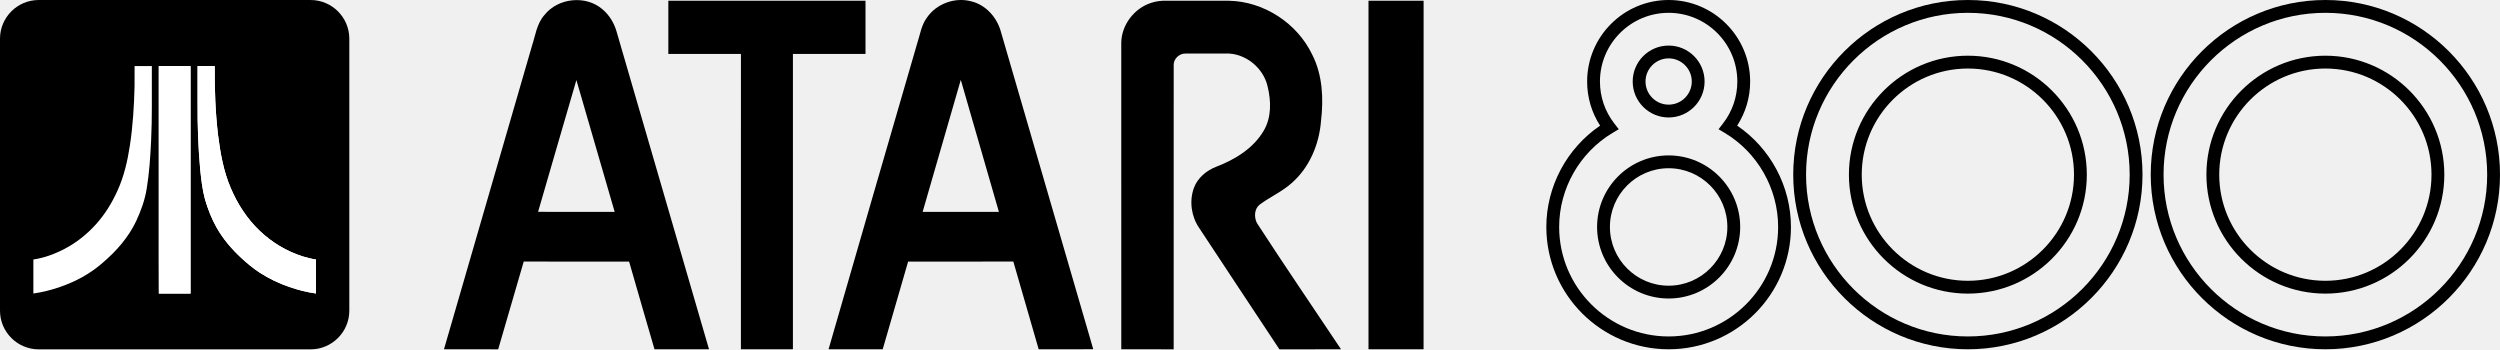
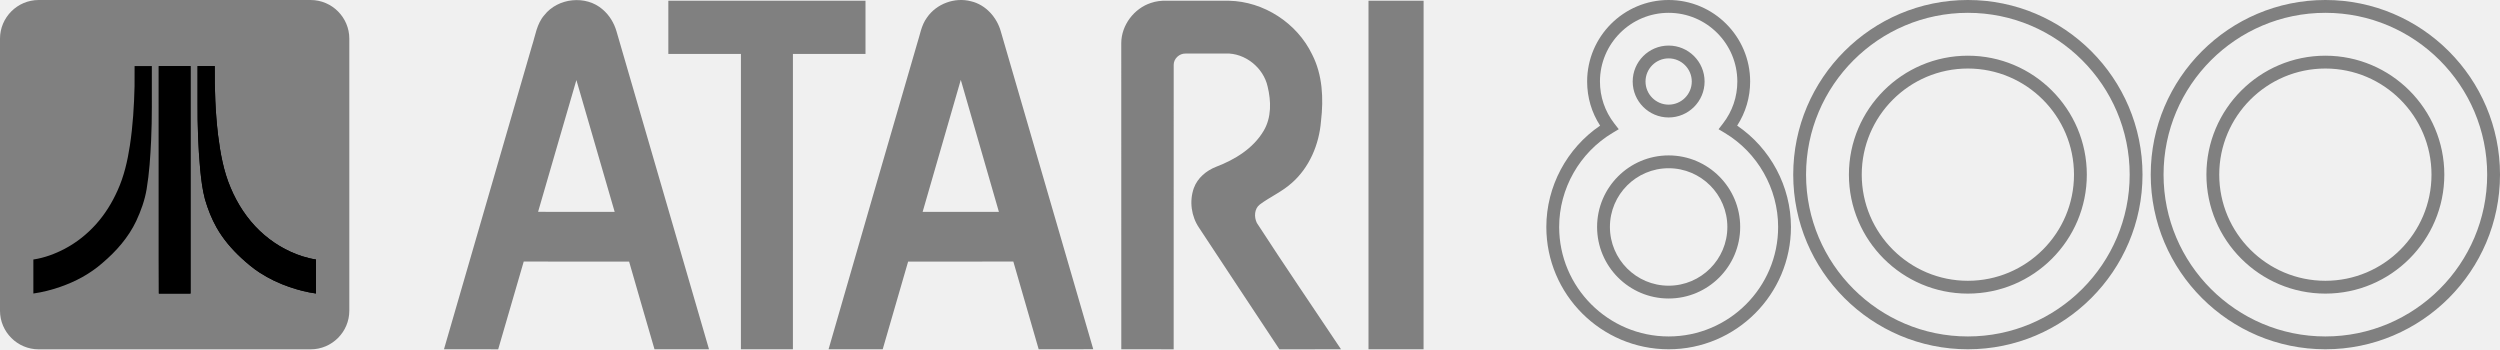
<svg xmlns="http://www.w3.org/2000/svg" version="1.1" id="Ebene_1" x="0px" y="0px" width="566.929px" height="79.219px" viewBox="0 0 566.929 79.219" enable-background="new 0 0 566.929 79.219" xml:space="preserve">
-   <g>
-     <g>
-       <g>
-         <g id="_x23_ffffffff">
-           <path d="M123.437,3.436c3.074-3.934,9.436-4.604,13.207-1.307c1.542,1.299,2.622,3.091,3.175,5.02      c6.981,24.021,13.994,48.033,20.966,72.058c-4.12,0.004-8.242-0.006-12.362,0.004c-1.943-6.623-3.841-13.258-5.759-19.889      c-7.967-0.018-15.932-0.004-23.898-0.008c-1.951,6.627-3.876,13.258-5.792,19.898c-4.098-0.014-8.195-0.004-12.294-0.008      c6.633-22.914,13.273-45.832,19.938-68.739C121.41,8.071,121.708,5.392,123.437,3.436 M130.71,18.154      c-2.921,9.952-5.783,19.924-8.688,29.881c5.791,0.027,11.579,0.01,17.367,0.01C136.491,38.082,133.608,28.119,130.71,18.154z" />
-           <path d="M210.231,3.953c2.147-3.114,6.298-4.627,9.953-3.666c3.345,0.771,5.905,3.654,6.788,6.899      c6.975,24.005,13.973,48.001,20.947,72.005c-4.125,0.033-8.25,0-12.375,0.018c-1.918-6.629-3.816-13.266-5.748-19.895      c-7.954,0.004-15.907-0.014-23.86,0.006c-1.901,6.635-3.86,13.252-5.763,19.885c-4.094,0.004-8.186-0.002-12.28,0.004      c6.629-23.041,13.336-46.063,20.019-69.087C208.613,8.041,208.883,5.749,210.231,3.953 M209.228,48.045      c5.766,0.008,11.53,0.004,17.296,0.004c-2.868-9.984-5.782-19.956-8.644-29.939C215.001,28.09,212.094,38.061,209.228,48.045z" />
-           <path d="M151.56,0.167c14.906,0,29.811,0,44.712,0c0,4.021,0,8.038,0,12.059c-5.487,0.004-10.974-0.006-16.459,0.004      c0,22.325,0.004,44.653-0.003,66.977c-3.929,0-7.862,0-11.792,0c0-22.324-0.003-44.651,0.004-66.977      c-5.489-0.01-10.974,0-16.462-0.004C151.56,8.206,151.557,4.189,151.56,0.167z" />
-           <path d="M261.023,0.657c1.133-0.391,2.342-0.524,3.537-0.495c4.699,0.017,9.398,0.003,14.098,0.006      c7.914,0.145,15.469,5.056,18.894,12.179c2.372,4.626,2.616,10.005,2.018,15.079c-0.411,5.313-2.64,10.625-6.723,14.145      c-2.158,1.924-4.845,3.088-7.153,4.799c-1.268,0.967-1.33,2.842-0.676,4.184c6.238,9.629,12.723,19.105,19.09,28.654      c-4.658,0.008-9.314-0.012-13.972,0.008c-6.097-9.158-12.13-18.361-18.202-27.531c-1.785-2.609-2.27-6.066-1.201-9.045      c0.834-2.285,2.831-3.958,5.055-4.819c4.246-1.619,8.431-4.166,10.782-8.172c1.788-3.01,1.697-6.725,0.892-10.021      c-0.943-4.277-5.111-7.644-9.514-7.495c-3.047,0.021-6.091-0.016-9.132,0.014c-1.377-0.032-2.672,1.165-2.655,2.561      c-0.014,21.501,0.008,43.004-0.006,64.504c-3.96-0.006-7.917,0-11.878-0.004c-0.007-23.146,0.007-46.297-0.007-69.443      C254.291,5.707,257.176,1.89,261.023,0.657z" />
-           <path d="M310.335,0.167c4.164,0,8.328,0,12.498,0c-0.004,26.349,0.006,52.692-0.008,79.042c-4.162-0.01-8.326,0-12.49-0.004      C310.335,52.857,310.335,26.512,310.335,0.167z" />
+   <defs id="defs48" />
+   <g id="g43">
+     <g id="g15" style="fill:#808080">
+       <g id="g13" style="fill:#808080">
+         <g id="_x23_ffffffff" style="fill:#808080">
+           <path d="m 123.437,3.436 c 3.074,-3.934 9.436,-4.604 13.207,-1.307 1.542,1.299 2.622,3.091 3.175,5.02 6.981,24.021 13.994,48.033 20.966,72.058 -4.12,0.004 -8.242,-0.006 -12.362,0.004 -1.943,-6.623 -3.841,-13.258 -5.759,-19.889 -7.967,-0.018 -15.932,-0.004 -23.898,-0.008 -1.951,6.627 -3.876,13.258 -5.792,19.898 -4.098,-0.014 -8.195,-0.004 -12.294,-0.008 6.633,-22.914 13.273,-45.832 19.938,-68.739 0.792,-2.394 1.09,-5.073 2.819,-7.029 m 7.273,14.718 c -2.921,9.952 -5.783,19.924 -8.688,29.881 5.791,0.027 11.579,0.01 17.367,0.01 -2.898,-9.963 -5.781,-19.926 -8.679,-29.891 z" id="path2" style="fill:#808080" />
+           <path d="m 210.231,3.953 c 2.147,-3.114 6.298,-4.627 9.953,-3.666 3.345,0.771 5.905,3.654 6.788,6.899 6.975,24.005 13.973,48.001 20.947,72.005 -4.125,0.033 -8.25,0 -12.375,0.018 -1.918,-6.629 -3.816,-13.266 -5.748,-19.895 -7.954,0.004 -15.907,-0.014 -23.86,0.006 -1.901,6.635 -3.86,13.252 -5.763,19.885 -4.094,0.004 -8.186,-0.002 -12.28,0.004 6.629,-23.041 13.336,-46.063 20.019,-69.087 0.701,-2.081 0.971,-4.373 2.319,-6.169 m -1.003,44.092 c 5.766,0.008 11.53,0.004 17.296,0.004 -2.868,-9.984 -5.782,-19.956 -8.644,-29.939 -2.879,9.98 -5.786,19.951 -8.652,29.935 z" id="path4" style="fill:#808080" />
+           <path d="m 151.56,0.167 c 14.906,0 29.811,0 44.712,0 0,4.021 0,8.038 0,12.059 -5.487,0.004 -10.974,-0.006 -16.459,0.004 0,22.325 0.004,44.653 -0.003,66.977 -3.929,0 -7.862,0 -11.792,0 0,-22.324 -0.003,-44.651 0.004,-66.977 -5.489,-0.01 -10.974,0 -16.462,-0.004 0,-4.02 -0.003,-8.037 0,-12.059 z" id="path6" style="fill:#808080" />
+           <path d="m 261.023,0.657 c 1.133,-0.391 2.342,-0.524 3.537,-0.495 4.699,0.017 9.398,0.003 14.098,0.006 7.914,0.145 15.469,5.056 18.894,12.179 2.372,4.626 2.616,10.005 2.018,15.079 -0.411,5.313 -2.64,10.625 -6.723,14.145 -2.158,1.924 -4.845,3.088 -7.153,4.799 -1.268,0.967 -1.33,2.842 -0.676,4.184 6.238,9.629 12.723,19.105 19.09,28.654 -4.658,0.008 -9.314,-0.012 -13.972,0.008 -6.097,-9.158 -12.13,-18.361 -18.202,-27.531 -1.785,-2.609 -2.27,-6.066 -1.201,-9.045 0.834,-2.285 2.831,-3.958 5.055,-4.819 4.246,-1.619 8.431,-4.166 10.782,-8.172 1.788,-3.01 1.697,-6.725 0.892,-10.021 -0.943,-4.277 -5.111,-7.644 -9.514,-7.495 -3.047,0.021 -6.091,-0.016 -9.132,0.014 -1.377,-0.032 -2.672,1.165 -2.655,2.561 -0.014,21.501 0.008,43.004 -0.006,64.504 -3.96,-0.006 -7.917,0 -11.878,-0.004 -0.007,-23.146 0.007,-46.297 -0.007,-69.443 0.021,-4.058 2.906,-7.875 6.753,-9.108 z" id="path8" style="fill:#808080" />
+           <path d="m 310.335,0.167 c 4.164,0 8.328,0 12.498,0 -0.004,26.349 0.006,52.692 -0.008,79.042 -4.162,-0.01 -8.326,0 -12.49,-0.004 0,-26.348 0,-52.693 0,-79.038 z" id="path10" style="fill:#808080" />
        </g>
      </g>
    </g>
-     <g>
-       <path d="M527.328,79.205c-21.836,0-39.604-17.766-39.604-39.603C487.724,17.764,505.492,0,527.328,0    c21.838,0,39.602,17.765,39.602,39.603C566.929,61.439,549.166,79.205,527.328,79.205z M527.328,2.908    c-20.234,0-36.695,16.461-36.695,36.694c0,20.234,16.461,36.695,36.695,36.695c20.232,0,36.693-16.461,36.693-36.695    C564.021,19.37,547.56,2.908,527.328,2.908z M527.328,66.582c-14.873,0-26.977-12.102-26.977-26.976    c0-14.875,12.104-26.976,26.977-26.976s26.975,12.101,26.975,26.976C554.302,54.48,542.201,66.582,527.328,66.582z M527.328,15.54    c-13.271,0-24.068,10.797-24.068,24.066c0,13.271,10.797,24.068,24.068,24.068c13.27,0,24.066-10.797,24.066-24.068    C551.394,26.336,540.597,15.54,527.328,15.54z" />
+     <g id="g19" style="fill:#808080">
+       <path d="m 527.328,79.205 c -21.836,0 -39.604,-17.766 -39.604,-39.603 C 487.724,17.764 505.492,0 527.328,0 c 21.838,0 39.602,17.765 39.602,39.603 -10e-4,21.836 -17.764,39.602 -39.602,39.602 z m 0,-76.297 c -20.234,0 -36.695,16.461 -36.695,36.694 0,20.234 16.461,36.695 36.695,36.695 20.232,0 36.693,-16.461 36.693,-36.695 0,-20.232 -16.461,-36.694 -36.693,-36.694 z m 0,63.674 c -14.873,0 -26.977,-12.102 -26.977,-26.976 0,-14.875 12.104,-26.976 26.977,-26.976 14.873,0 26.975,12.101 26.975,26.976 -10e-4,14.874 -12.102,26.976 -26.975,26.976 z m 0,-51.042 c -13.271,0 -24.068,10.797 -24.068,24.066 0,13.271 10.797,24.068 24.068,24.068 13.27,0 24.066,-10.797 24.066,-24.068 0,-13.27 -10.797,-24.066 -24.066,-24.066 z" id="path17" style="fill:#808080" />
    </g>
-     <g>
-       <path d="M446.257,79.205c-21.836,0-39.604-17.766-39.604-39.603C406.654,17.764,424.421,0,446.257,0    c21.838,0,39.602,17.765,39.602,39.603C485.859,61.439,468.095,79.205,446.257,79.205z M446.257,2.908    c-20.232,0-36.695,16.461-36.695,36.694c0,20.234,16.463,36.695,36.695,36.695s36.693-16.461,36.693-36.695    C482.951,19.37,466.49,2.908,446.257,2.908z M446.257,66.582c-14.875,0-26.977-12.102-26.977-26.976    c0-14.875,12.102-26.976,26.977-26.976c14.873,0,26.975,12.101,26.975,26.976C473.232,54.48,461.13,66.582,446.257,66.582z     M446.257,15.54c-13.271,0-24.068,10.797-24.068,24.066c0,13.271,10.797,24.068,24.068,24.068s24.066-10.797,24.066-24.068    C470.324,26.336,459.527,15.54,446.257,15.54z" />
+     <g id="g23" style="fill:#808080">
+       <path d="m 446.257,79.205 c -21.836,0 -39.604,-17.766 -39.604,-39.603 C 406.654,17.764 424.421,0 446.257,0 c 21.838,0 39.602,17.765 39.602,39.603 0,21.836 -17.764,39.602 -39.602,39.602 z m 0,-76.297 c -20.232,0 -36.695,16.461 -36.695,36.694 0,20.234 16.463,36.695 36.695,36.695 20.232,0 36.693,-16.461 36.693,-36.695 C 482.951,19.37 466.49,2.908 446.257,2.908 Z m 0,63.674 c -14.875,0 -26.977,-12.102 -26.977,-26.976 0,-14.875 12.102,-26.976 26.977,-26.976 14.873,0 26.975,12.101 26.975,26.976 0,14.874 -12.102,26.976 -26.975,26.976 z m 0,-51.042 c -13.271,0 -24.068,10.797 -24.068,24.066 0,13.271 10.797,24.068 24.068,24.068 13.271,0 24.066,-10.797 24.066,-24.068 0.001,-13.27 -10.796,-24.066 -24.066,-24.066 z" id="path21" style="fill:#808080" />
    </g>
-     <g>
-       <path d="M378.4,79.205c-15.295,0-27.736-12.441-27.736-27.738c0-9.178,4.637-17.842,12.197-22.976    c-1.932-2.98-2.943-6.41-2.943-10.009C359.917,8.292,368.208,0,378.4,0s18.484,8.292,18.484,18.481    c0,3.599-1.016,7.027-2.947,10.009c7.563,5.134,12.199,13.796,12.199,22.976C406.138,66.764,393.695,79.205,378.4,79.205z     M378.4,2.908c-8.588,0-15.576,6.986-15.576,15.574c0,3.479,1.127,6.773,3.256,9.524l1.006,1.297l-1.41,0.841    c-7.467,4.467-12.104,12.637-12.104,21.323c0,13.689,11.139,24.83,24.828,24.83c13.691,0,24.83-11.141,24.83-24.83    c0-8.688-4.639-16.857-12.105-21.323l-1.406-0.841l1.002-1.297c2.131-2.751,3.256-6.045,3.256-9.524    C393.976,9.895,386.988,2.908,378.4,2.908z M378.4,67.693c-8.945,0-16.225-7.275-16.225-16.225    c0-8.945,7.277-16.225,16.225-16.225c8.945,0,16.225,7.278,16.225,16.225C394.625,60.418,387.347,67.693,378.4,67.693z     M378.4,38.151c-7.344,0-13.316,5.976-13.316,13.318c0,7.344,5.975,13.318,13.316,13.318c7.344,0,13.316-5.975,13.316-13.318    C391.716,44.127,385.744,38.151,378.4,38.151z M378.4,26.639c-4.496,0-8.152-3.658-8.152-8.154c0-4.495,3.656-8.151,8.152-8.151    s8.152,3.656,8.152,8.151C386.554,22.981,382.896,26.639,378.4,26.639z M378.4,13.24c-2.893,0-5.244,2.354-5.244,5.244    c0,2.894,2.352,5.246,5.244,5.246c2.895,0,5.246-2.354,5.246-5.246C383.646,15.593,381.294,13.24,378.4,13.24z" />
+     <g id="g27" style="fill:#808080">
+       <path d="m 378.4,79.205 c -15.295,0 -27.736,-12.441 -27.736,-27.738 0,-9.178 4.637,-17.842 12.197,-22.976 -1.932,-2.98 -2.943,-6.41 -2.943,-10.009 C 359.917,8.292 368.208,0 378.4,0 c 10.192,0 18.484,8.292 18.484,18.481 0,3.599 -1.016,7.027 -2.947,10.009 7.563,5.134 12.199,13.796 12.199,22.976 0.002,15.298 -12.441,27.739 -27.736,27.739 z m 0,-76.297 c -8.588,0 -15.576,6.986 -15.576,15.574 0,3.479 1.127,6.773 3.256,9.524 l 1.006,1.297 -1.41,0.841 c -7.467,4.467 -12.104,12.637 -12.104,21.323 0,13.689 11.139,24.83 24.828,24.83 13.691,0 24.83,-11.141 24.83,-24.83 0,-8.688 -4.639,-16.857 -12.105,-21.323 l -1.406,-0.841 1.002,-1.297 c 2.131,-2.751 3.256,-6.045 3.256,-9.524 C 393.976,9.895 386.988,2.908 378.4,2.908 Z m 0,64.785 c -8.945,0 -16.225,-7.275 -16.225,-16.225 0,-8.945 7.277,-16.225 16.225,-16.225 8.945,0 16.225,7.278 16.225,16.225 0,8.95 -7.278,16.225 -16.225,16.225 z m 0,-29.542 c -7.344,0 -13.316,5.976 -13.316,13.318 0,7.344 5.975,13.318 13.316,13.318 7.344,0 13.316,-5.975 13.316,-13.318 0,-7.342 -5.972,-13.318 -13.316,-13.318 z m 0,-11.512 c -4.496,0 -8.152,-3.658 -8.152,-8.154 0,-4.495 3.656,-8.151 8.152,-8.151 4.496,0 8.152,3.656 8.152,8.151 0.002,4.496 -3.656,8.154 -8.152,8.154 z m 0,-13.399 c -2.893,0 -5.244,2.354 -5.244,5.244 0,2.894 2.352,5.246 5.244,5.246 2.895,0 5.246,-2.354 5.246,-5.246 0,-2.891 -2.352,-5.244 -5.246,-5.244 z" id="path25" style="fill:#808080" />
    </g>
-     <path d="M0,70.457c0,4.818,3.942,8.762,8.761,8.762h61.692c4.819,0,8.762-3.943,8.762-8.762V8.765c0-4.818-3.942-8.762-8.762-8.762   H8.761C3.942,0.003,0,3.946,0,8.765V70.457z" />
-     <g>
-       <path fill="#FFFFFF" d="M30.521,14.984c1.303-0.004,2.606,0,3.911-0.002c0.005,3.064,0,6.131,0.002,9.195    c0.013,2.559-0.059,5.116-0.165,7.673c-0.175,3.69-0.406,7.389-1.017,11.037c-0.42,2.516-1.291,4.943-2.369,7.246    c-1.761,3.711-4.528,6.852-7.639,9.492c-2.782,2.449-6.104,4.232-9.597,5.438c-1.976,0.682-4.01,1.205-6.08,1.498    c0.002-2.572,0.002-5.143,0-7.713c2.492-0.375,4.889-1.26,7.114-2.43c2.641-1.396,5.018-3.273,7.019-5.488    c2.067-2.285,3.713-4.932,4.963-7.742c1.472-3.23,2.26-6.721,2.795-10.215c0.672-4.442,0.951-8.938,1.055-13.425    C30.53,18.028,30.517,16.506,30.521,14.984z" />
-       <path fill="#FFFFFF" d="M36.005,14.989c2.399-0.016,4.799-0.002,7.2-0.006c0.001,17.192,0.001,34.386,0,51.576    c-2.395,0.006-4.789-0.01-7.183,0.012c-0.03-5.482-0.004-10.967-0.013-16.447C36.006,38.413,36.014,26.701,36.005,14.989z" />
-       <path fill="#FFFFFF" d="M44.807,14.983c1.297-0.001,2.593-0.004,3.888,0.001c-0.042,5.241,0.137,10.495,0.761,15.701    c0.512,4.045,1.233,8.121,2.844,11.889c1.527,3.646,3.729,7.035,6.598,9.768c2.74,2.613,6.06,4.621,9.667,5.777    c1.007,0.32,2.036,0.572,3.083,0.727c-0.001,2.57-0.002,5.139,0,7.709c-2.056-0.279-4.072-0.811-6.034-1.477    c-2.336-0.813-4.596-1.865-6.672-3.217c-1.515-0.973-2.893-2.141-4.216-3.355c-2.182-2.014-4.134-4.299-5.601-6.889    c-1.147-2.018-1.984-4.195-2.64-6.416c-0.601-2.232-0.857-4.543-1.09-6.837c-0.451-4.962-0.62-9.947-0.588-14.928    C44.807,20.619,44.806,17.802,44.807,14.983z" />
-       <path fill="#FFFFFF" d="M36.005,14.989c0.008,11.712,0.001,23.424,0.004,35.134c0.008,5.48-0.018,10.965,0.013,16.447    c2.394-0.021,4.789-0.006,7.183-0.012c0.001-17.189,0.001-34.383,0-51.576C40.805,14.987,38.405,14.974,36.005,14.989" />
-       <path fill="#FFFFFF" d="M44.807,14.983c-0.001,2.818,0,5.636,0,8.453c-0.032,4.979,0.137,9.966,0.588,14.928    c0.233,2.294,0.489,4.605,1.09,6.837c0.655,2.221,1.493,4.398,2.64,6.416c1.467,2.59,3.419,4.875,5.601,6.889    c1.324,1.217,2.701,2.383,4.216,3.355c2.076,1.352,4.336,2.402,6.672,3.217c1.962,0.666,3.978,1.195,6.034,1.477    c-0.002-2.57-0.001-5.139,0-7.709c-1.046-0.152-2.076-0.406-3.083-0.727c-3.607-1.156-6.927-3.164-9.667-5.777    c-2.869-2.73-5.071-6.121-6.598-9.768c-1.611-3.768-2.332-7.844-2.844-11.889c-0.625-5.206-0.803-10.46-0.761-15.701    C47.399,14.98,46.103,14.982,44.807,14.983" />
+     <path d="m 0,70.457 c 0,4.818 3.942,8.762 8.761,8.762 h 61.692 c 4.819,0 8.762,-3.943 8.762,-8.762 V 8.765 c 0,-4.818 -3.942,-8.762 -8.762,-8.762 H 8.761 C 3.942,0.003 0,3.946 0,8.765 Z" id="path29" style="fill:#808080" />
+     <g id="g41" style="fill:#000000">
+       <path d="m 30.521,14.984 c 1.303,-0.004 2.606,0 3.911,-0.002 0.005,3.064 0,6.131 0.002,9.195 0.013,2.559 -0.059,5.116 -0.165,7.673 -0.175,3.69 -0.406,7.389 -1.017,11.037 -0.42,2.516 -1.291,4.943 -2.369,7.246 -1.761,3.711 -4.528,6.852 -7.639,9.492 -2.782,2.449 -6.104,4.232 -9.597,5.438 -1.976,0.682 -4.01,1.205 -6.08,1.498 0.002,-2.572 0.002,-5.143 0,-7.713 2.492,-0.375 4.889,-1.26 7.114,-2.43 2.641,-1.396 5.018,-3.273 7.019,-5.488 2.067,-2.285 3.713,-4.932 4.963,-7.742 1.472,-3.23 2.26,-6.721 2.795,-10.215 0.672,-4.442 0.951,-8.938 1.055,-13.425 0.017,-1.52 0.004,-3.042 0.008,-4.564 z" id="path31" style="fill:#000000" />
+       <path d="m 36.005,14.989 c 2.399,-0.016 4.799,-0.002 7.2,-0.006 0.001,17.192 0.001,34.386 0,51.576 -2.395,0.006 -4.789,-0.01 -7.183,0.012 C 35.992,61.089 36.018,55.604 36.009,50.124 36.006,38.413 36.014,26.701 36.005,14.989 Z" id="path33" style="fill:#000000" />
+       <path d="m 44.807,14.983 c 1.297,-0.001 2.593,-0.004 3.888,10e-4 -0.042,5.241 0.137,10.495 0.761,15.701 0.512,4.045 1.233,8.121 2.844,11.889 1.527,3.646 3.729,7.035 6.598,9.768 2.74,2.613 6.06,4.621 9.667,5.777 1.007,0.32 2.036,0.572 3.083,0.727 -10e-4,2.57 -0.002,5.139 0,7.709 -2.056,-0.279 -4.072,-0.811 -6.034,-1.477 -2.336,-0.813 -4.596,-1.865 -6.672,-3.217 -1.515,-0.973 -2.893,-2.141 -4.216,-3.355 -2.182,-2.014 -4.134,-4.299 -5.601,-6.889 -1.147,-2.018 -1.984,-4.195 -2.64,-6.416 -0.601,-2.232 -0.857,-4.543 -1.09,-6.837 -0.451,-4.962 -0.62,-9.947 -0.588,-14.928 0,-2.817 -0.001,-5.634 0,-8.453 z" id="path35" style="fill:#000000" />
+       <path d="m 36.005,14.989 c 0.008,11.712 10e-4,23.424 0.004,35.134 0.008,5.48 -0.018,10.965 0.013,16.447 2.394,-0.021 4.789,-0.006 7.183,-0.012 0.001,-17.189 0.001,-34.383 0,-51.576 -2.4,0.005 -4.8,-0.008 -7.2,0.007" id="path37" style="fill:#000000" />
+       <path d="m 44.807,14.983 c -0.001,2.818 0,5.636 0,8.453 -0.032,4.979 0.137,9.966 0.588,14.928 0.233,2.294 0.489,4.605 1.09,6.837 0.655,2.221 1.493,4.398 2.64,6.416 1.467,2.59 3.419,4.875 5.601,6.889 1.324,1.217 2.701,2.383 4.216,3.355 2.076,1.352 4.336,2.402 6.672,3.217 1.962,0.666 3.978,1.195 6.034,1.477 -0.002,-2.57 -10e-4,-5.139 0,-7.709 C 70.602,58.694 69.572,58.44 68.565,58.119 64.958,56.963 61.638,54.955 58.898,52.342 56.029,49.612 53.827,46.221 52.3,42.574 50.689,38.806 49.968,34.73 49.456,30.685 48.831,25.479 48.653,20.225 48.695,14.984 47.399,14.98 46.103,14.982 44.807,14.983" id="path39" style="fill:#000000" />
    </g>
  </g>
</svg>
